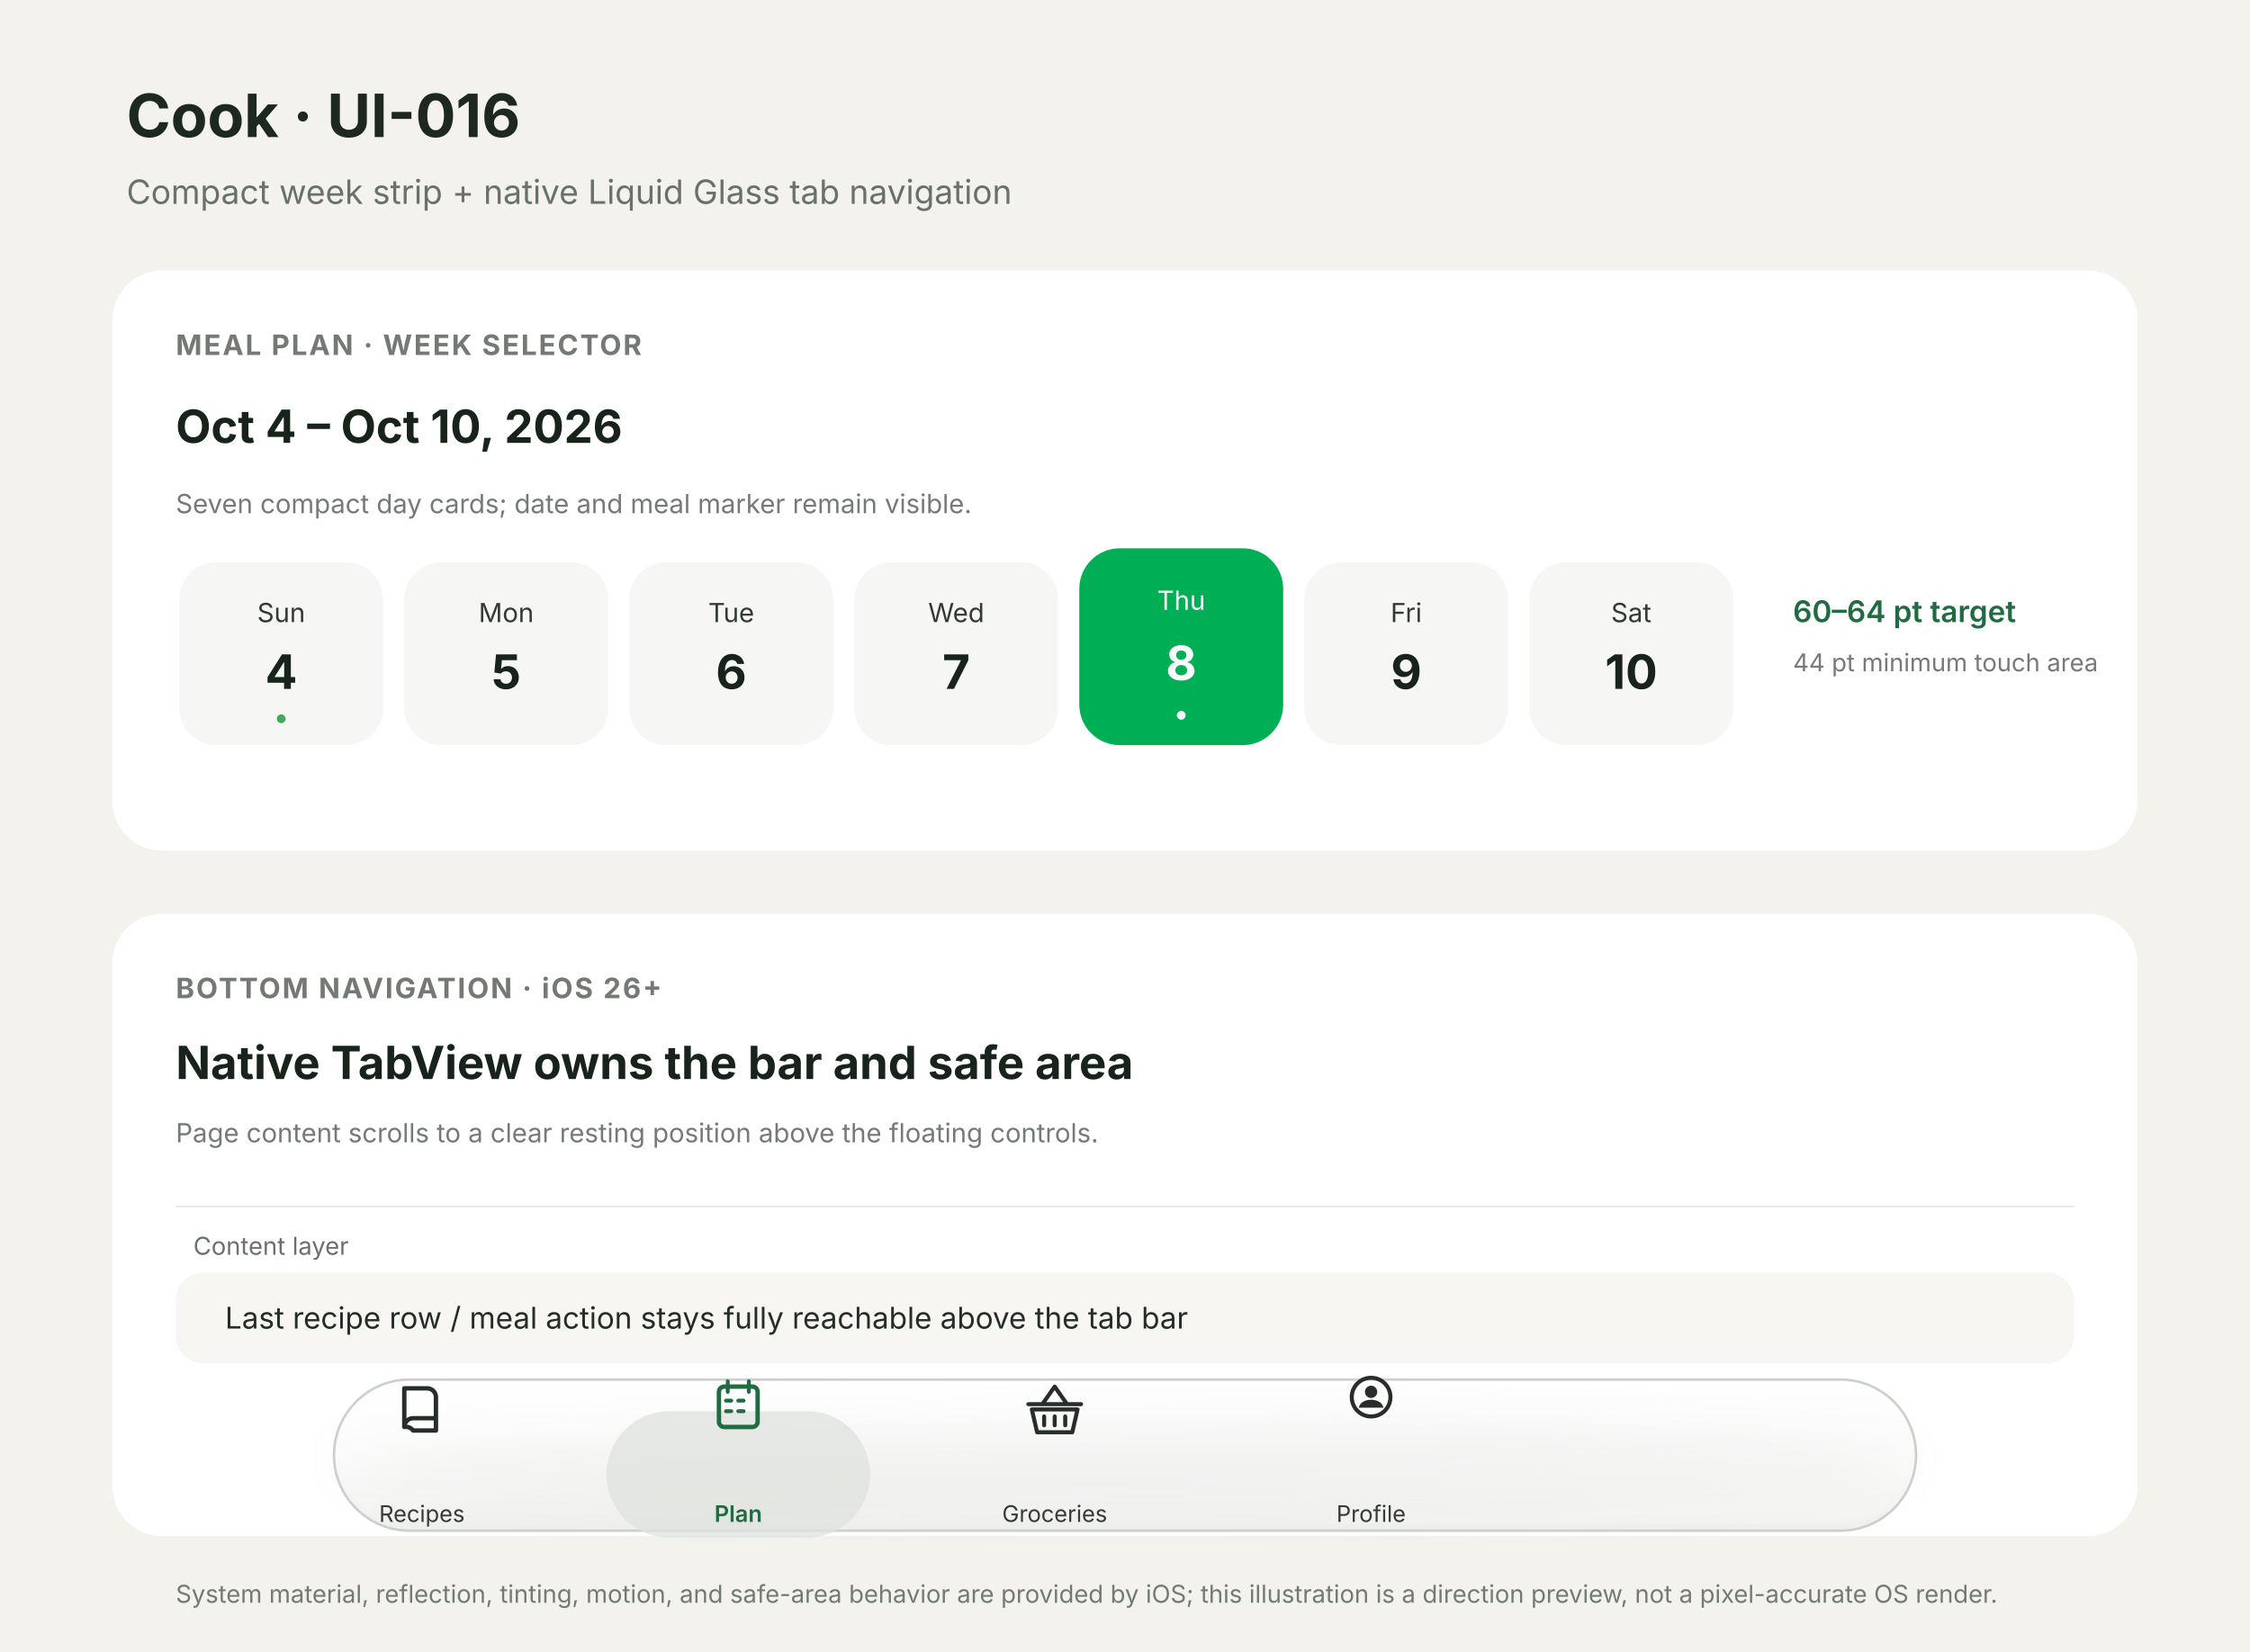
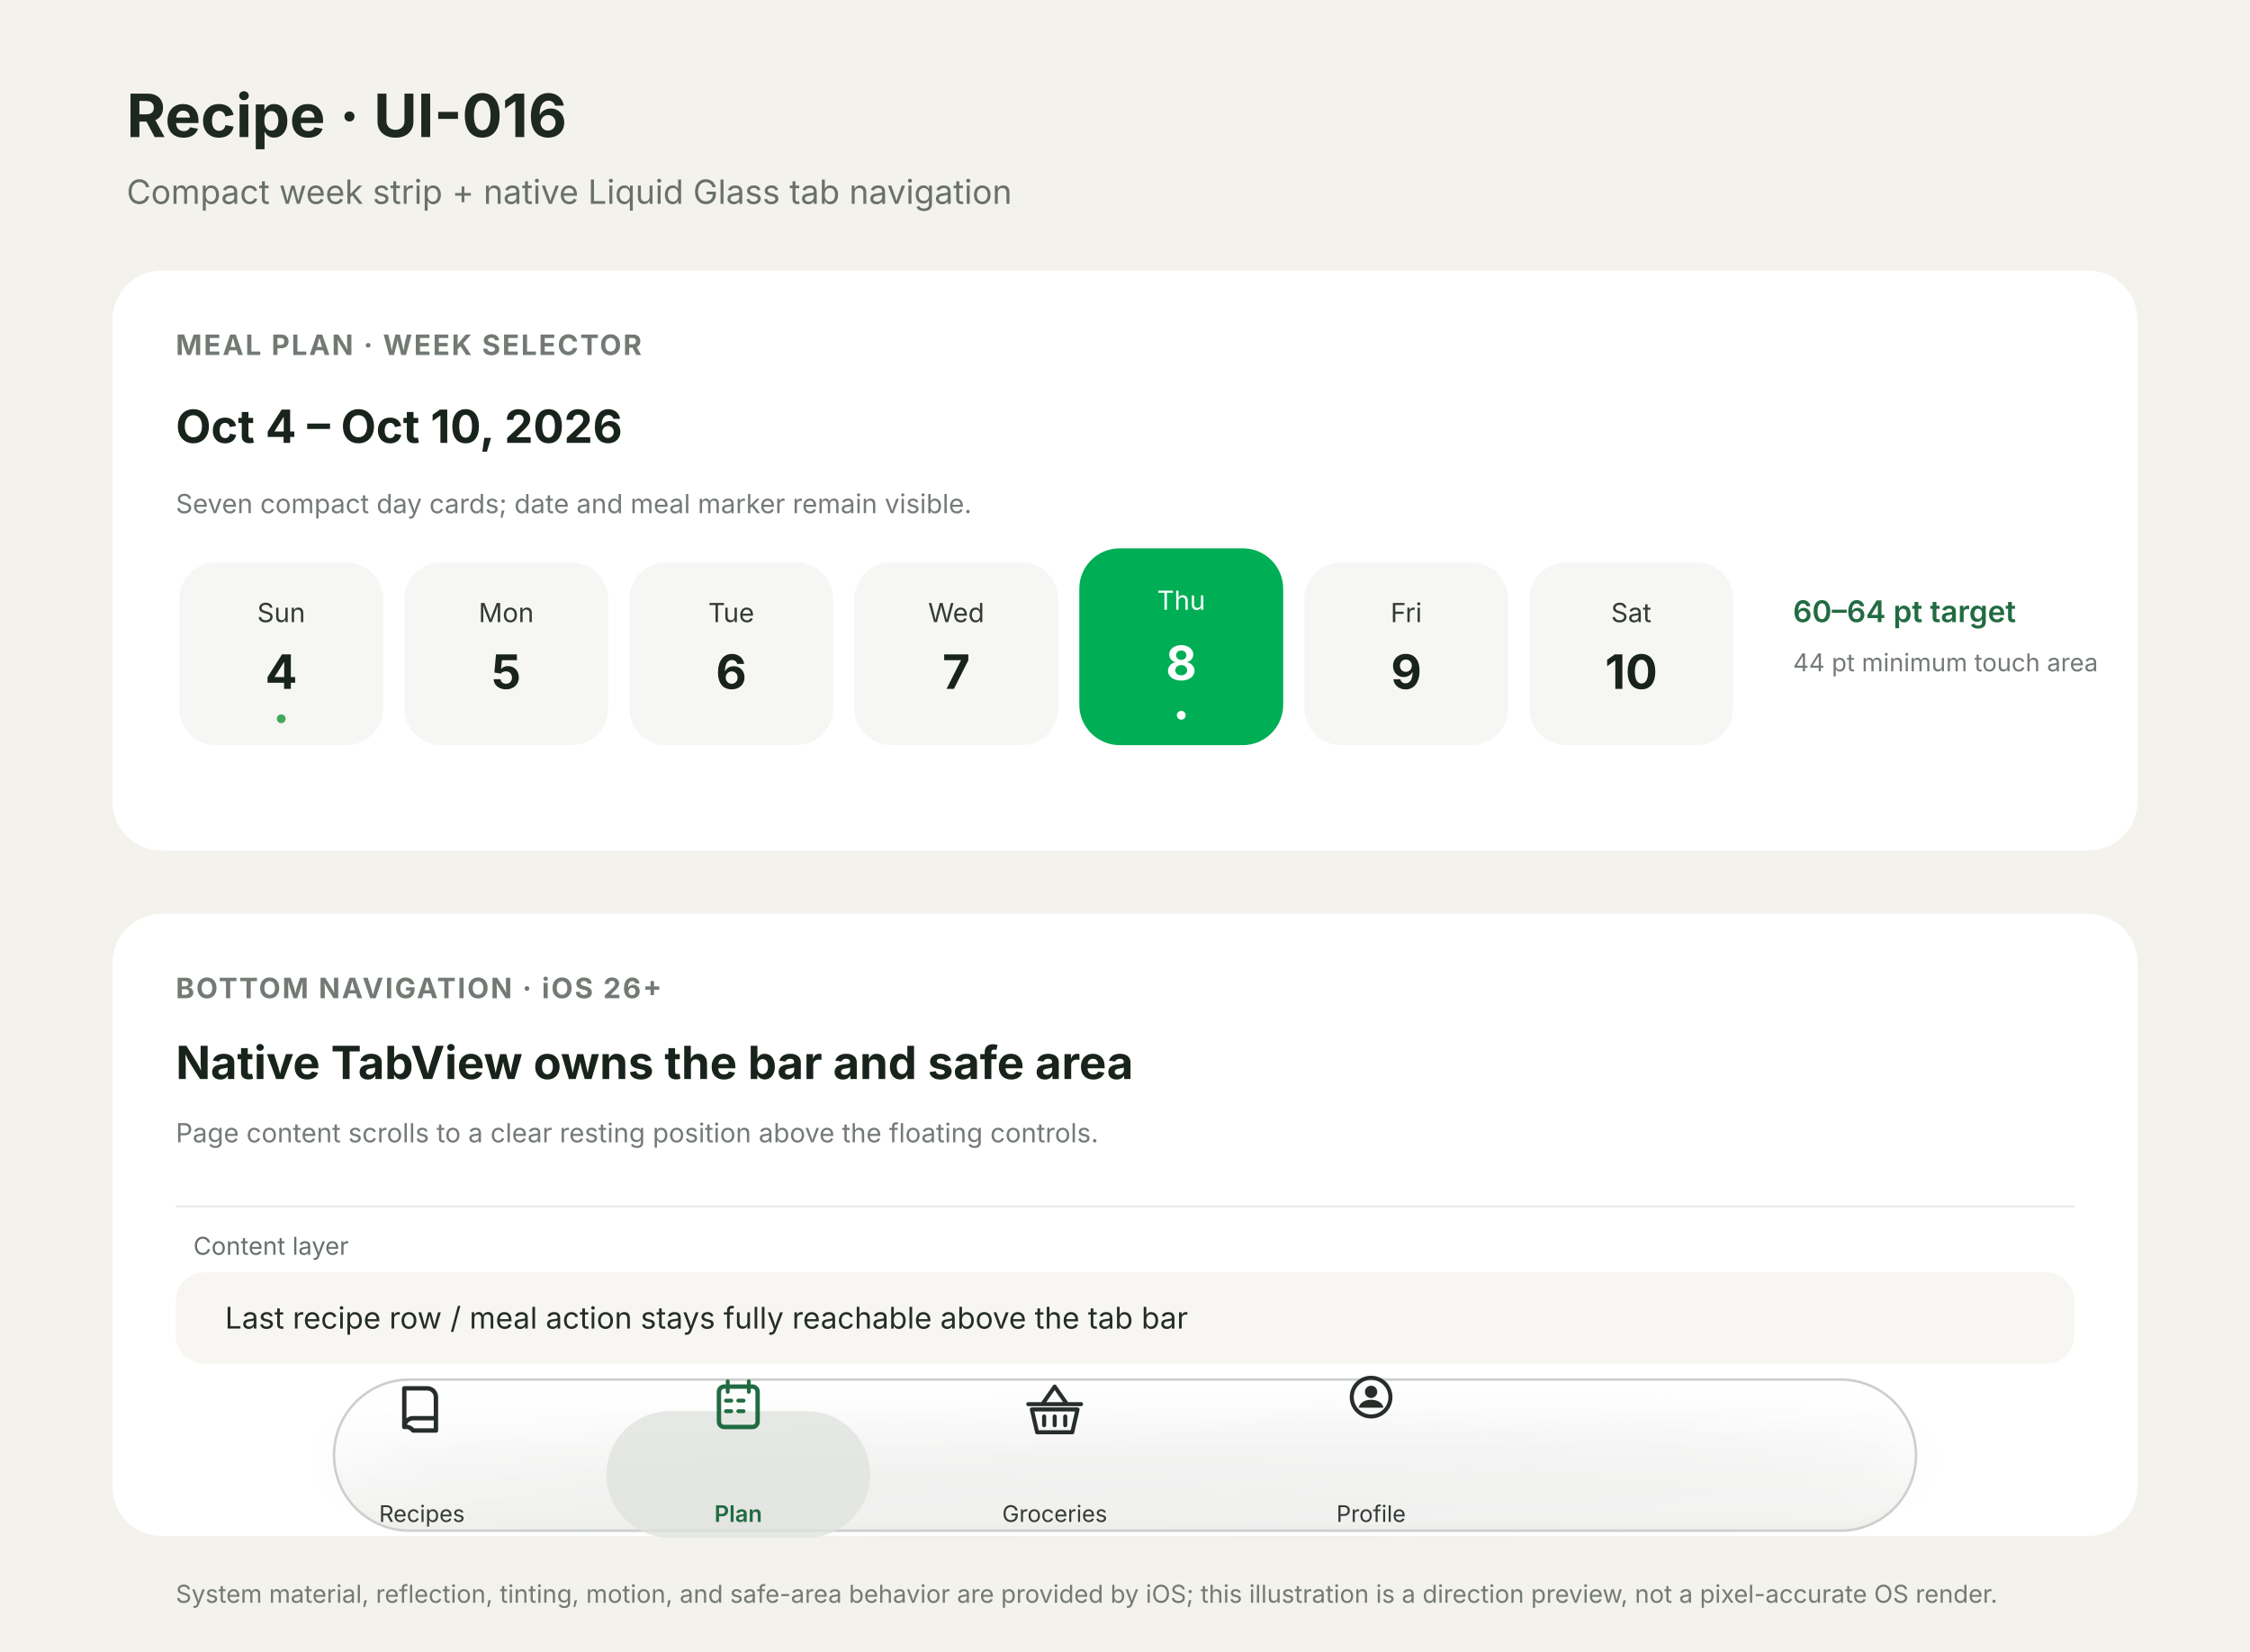
<svg xmlns="http://www.w3.org/2000/svg" width="1280" height="940" viewBox="0 0 1280 940">
  <defs>
    <linearGradient id="glass" x1="0" y1="0" x2="0" y2="1">
      <stop offset="0" stop-color="#ffffff" stop-opacity=".76" />
      <stop offset=".5" stop-color="#f8f8f7" stop-opacity=".62" />
      <stop offset="1" stop-color="#e9e9e7" stop-opacity=".74" />
    </linearGradient>
    <linearGradient id="shine" x1="0" y1="0" x2="1" y2="1">
      <stop offset="0" stop-color="#ffffff" stop-opacity=".9" />
      <stop offset=".5" stop-color="#ffffff" stop-opacity="0" />
      <stop offset="1" stop-color="#ffffff" stop-opacity=".28" />
    </linearGradient>
    <filter id="shadow" x="-20%" y="-30%" width="140%" height="170%">
      <feGaussianBlur stdDeviation="12" />
    </filter>
  </defs>
  <rect width="1280" height="940" fill="#f4f2ec" />
-   <text x="72" y="78" fill="#1d2820" font-family="-apple-system, BlinkMacSystemFont, sans-serif" font-size="34" font-weight="700">Cook · UI-016</text>
+   <text x="72" y="78" fill="#1d2820" font-family="-apple-system, BlinkMacSystemFont, sans-serif" font-size="34" font-weight="700">Recipe · UI-016</text>
  <text x="72" y="116" fill="#68716a" font-family="-apple-system, BlinkMacSystemFont, sans-serif" font-size="19">Compact week strip + native Liquid Glass tab navigation</text>
  <rect x="64" y="154" width="1152" height="330" rx="28" fill="#fff" />
  <text x="100" y="202" fill="#737a74" font-family="-apple-system, BlinkMacSystemFont, sans-serif" font-size="16" font-weight="700" letter-spacing="1">MEAL PLAN · WEEK SELECTOR</text>
  <text x="100" y="252" fill="#18231c" font-family="-apple-system, BlinkMacSystemFont, sans-serif" font-size="26" font-weight="650">Oct 4 – Oct 10, 2026</text>
  <text x="100" y="292" fill="#747a75" font-family="-apple-system, BlinkMacSystemFont, sans-serif" font-size="15">Seven compact day cards; date and meal marker remain visible.</text>
  <g font-family="-apple-system, BlinkMacSystemFont, sans-serif" text-anchor="middle">
    <g transform="translate(102 320)">
      <rect width="116" height="104" rx="21" fill="#f6f6f4" />
      <text x="58" y="34" font-size="15" fill="#333a35">Sun</text>
      <text x="58" y="72" font-size="27" font-weight="650" fill="#18231c">4</text>
      <circle cx="58" cy="89" r="2.5" fill="#42a85a" />
    </g>
    <g transform="translate(230 320)">
      <rect width="116" height="104" rx="21" fill="#f6f6f4" />
      <text x="58" y="34" font-size="15" fill="#333a35">Mon</text>
      <text x="58" y="72" font-size="27" font-weight="650" fill="#18231c">5</text>
    </g>
    <g transform="translate(358 320)">
      <rect width="116" height="104" rx="21" fill="#f6f6f4" />
      <text x="58" y="34" font-size="15" fill="#333a35">Tue</text>
      <text x="58" y="72" font-size="27" font-weight="650" fill="#18231c">6</text>
    </g>
    <g transform="translate(486 320)">
      <rect width="116" height="104" rx="21" fill="#f6f6f4" />
      <text x="58" y="34" font-size="15" fill="#333a35">Wed</text>
      <text x="58" y="72" font-size="27" font-weight="650" fill="#18231c">7</text>
    </g>
    <g transform="translate(614 312)">
      <rect width="116" height="112" rx="23" fill="#00ae55" />
      <text x="58" y="35" font-size="15" fill="#fff">Thu</text>
      <text x="58" y="75" font-size="27" font-weight="650" fill="#fff">8</text>
      <circle cx="58" cy="95" r="2.5" fill="#fff" />
    </g>
    <g transform="translate(742 320)">
      <rect width="116" height="104" rx="21" fill="#f6f6f4" />
      <text x="58" y="34" font-size="15" fill="#333a35">Fri</text>
      <text x="58" y="72" font-size="27" font-weight="650" fill="#18231c">9</text>
    </g>
    <g transform="translate(870 320)">
      <rect width="116" height="104" rx="21" fill="#f6f6f4" />
      <text x="58" y="34" font-size="15" fill="#333a35">Sat</text>
      <text x="58" y="72" font-size="27" font-weight="650" fill="#18231c">10</text>
    </g>
  </g>
  <text x="1020" y="354" fill="#216b42" font-family="-apple-system, BlinkMacSystemFont, sans-serif" font-size="17" font-weight="600">60–64 pt target</text>
  <text x="1020" y="382" fill="#747a75" font-family="-apple-system, BlinkMacSystemFont, sans-serif" font-size="14">44 pt minimum touch area</text>
  <rect x="64" y="520" width="1152" height="354" rx="28" fill="#fff" />
  <text x="100" y="568" fill="#737a74" font-family="-apple-system, BlinkMacSystemFont, sans-serif" font-size="16" font-weight="700" letter-spacing="1">BOTTOM NAVIGATION · iOS 26+</text>
  <text x="100" y="614" fill="#18231c" font-family="-apple-system, BlinkMacSystemFont, sans-serif" font-size="26" font-weight="650">Native TabView owns the bar and safe area</text>
  <text x="100" y="650" fill="#747a75" font-family="-apple-system, BlinkMacSystemFont, sans-serif" font-size="15">Page content scrolls to a clear resting position above the floating controls.</text>
  <rect x="100" y="686" width="1080" height="1" fill="#e7e8e4" />
  <text x="110" y="714" fill="#68716a" font-family="-apple-system, BlinkMacSystemFont, sans-serif" font-size="14">Content layer</text>
  <rect x="100" y="724" width="1080" height="52" rx="16" fill="#f7f6f2" />
  <text x="128" y="756" fill="#252d27" font-family="-apple-system, BlinkMacSystemFont, sans-serif" font-size="17">Last recipe row / meal action stays fully reachable above the tab bar</text>
  <ellipse cx="640" cy="831" rx="445" ry="27" fill="#7e827d" opacity=".16" filter="url(#shadow)" />
  <rect x="190" y="785" width="900" height="86" rx="43" fill="url(#glass)" stroke="#cbd0cc" stroke-width="1.4" />
  <rect x="193" y="787" width="894" height="80" rx="40" fill="url(#shine)" opacity=".55" />
  <g font-family="-apple-system, BlinkMacSystemFont, sans-serif" text-anchor="middle">
    <g transform="translate(240 805)">
      <path d="M-10 7V-15h13a5 5 0 0 1 5 5V9H-5a5 5 0 0 0-5-2Zm0 0a5 5 0 0 1 5-5H8" fill="none" stroke="#272d29" stroke-width="2.5" stroke-linejoin="round" />
      <text x="0" y="61" font-size="13" fill="#353b37">Recipes</text>
    </g>
    <g transform="translate(420 805)">
      <rect x="-75" y="-2" width="150" height="72" rx="36" fill="#dfe2de" opacity=".76" />
      <rect x="-11" y="-16" width="22" height="23" rx="3" fill="none" stroke="#216b42" stroke-width="2.5" />
      <path d="M-6-19v6M6-19v6M-7-8h3M0-8h3M-7-2h3M0-2h3" fill="none" stroke="#216b42" stroke-width="2.2" stroke-linecap="round" />
      <text x="0" y="61" font-size="13" fill="#216b42" font-weight="600">Plan</text>
    </g>
    <g transform="translate(600 805)">
      <path d="M-13-3h26l-3 13h-20Zm-2-3h30M-7-6l7-10 7 10M-6 1v5M0 1v5M6 1v5" fill="none" stroke="#272d29" stroke-width="2.3" stroke-linejoin="round" stroke-linecap="round" />
      <text x="0" y="61" font-size="13" fill="#353b37">Groceries</text>
    </g>
    <g transform="translate(780 805)">
      <circle cx="0" cy="-10" r="11" fill="none" stroke="#272d29" stroke-width="2.3" />
      <circle cx="0" cy="-13" r="3.5" fill="#272d29" />
      <path d="M-7-4c1-6 13-6 14 0" fill="#272d29" />
      <text x="0" y="61" font-size="13" fill="#353b37">Profile</text>
    </g>
  </g>
  <text x="100" y="912" fill="#737a74" font-family="-apple-system, BlinkMacSystemFont, sans-serif" font-size="14">System material, reflection, tinting, motion, and safe-area behavior are provided by iOS; this illustration is a direction preview, not a pixel-accurate OS render.</text>
</svg>
